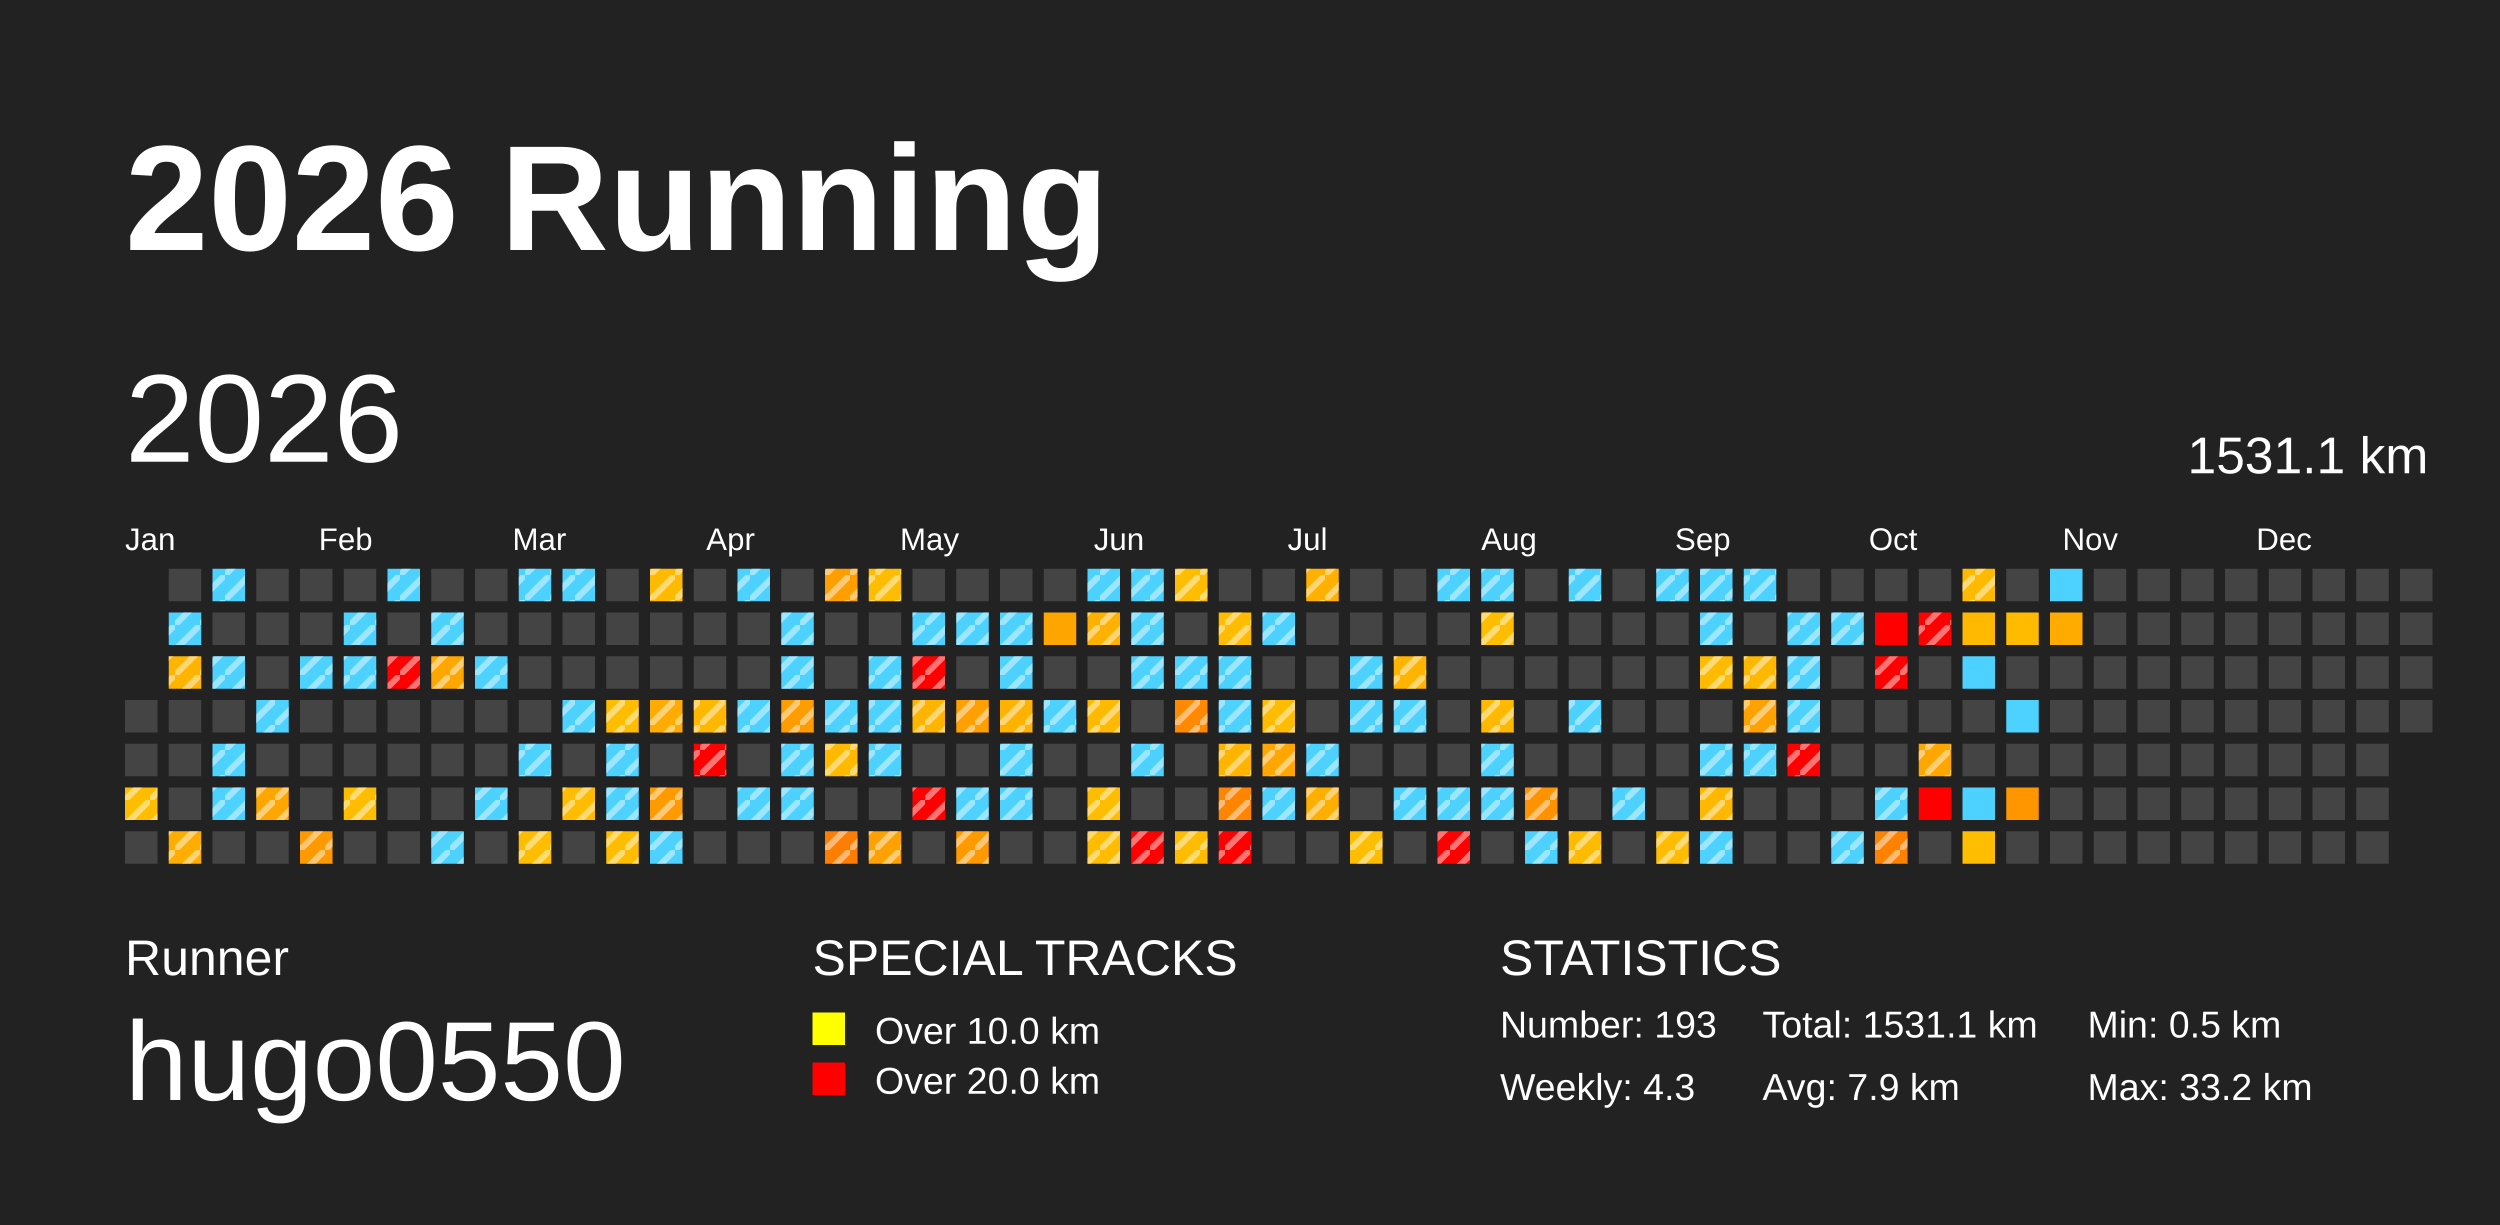
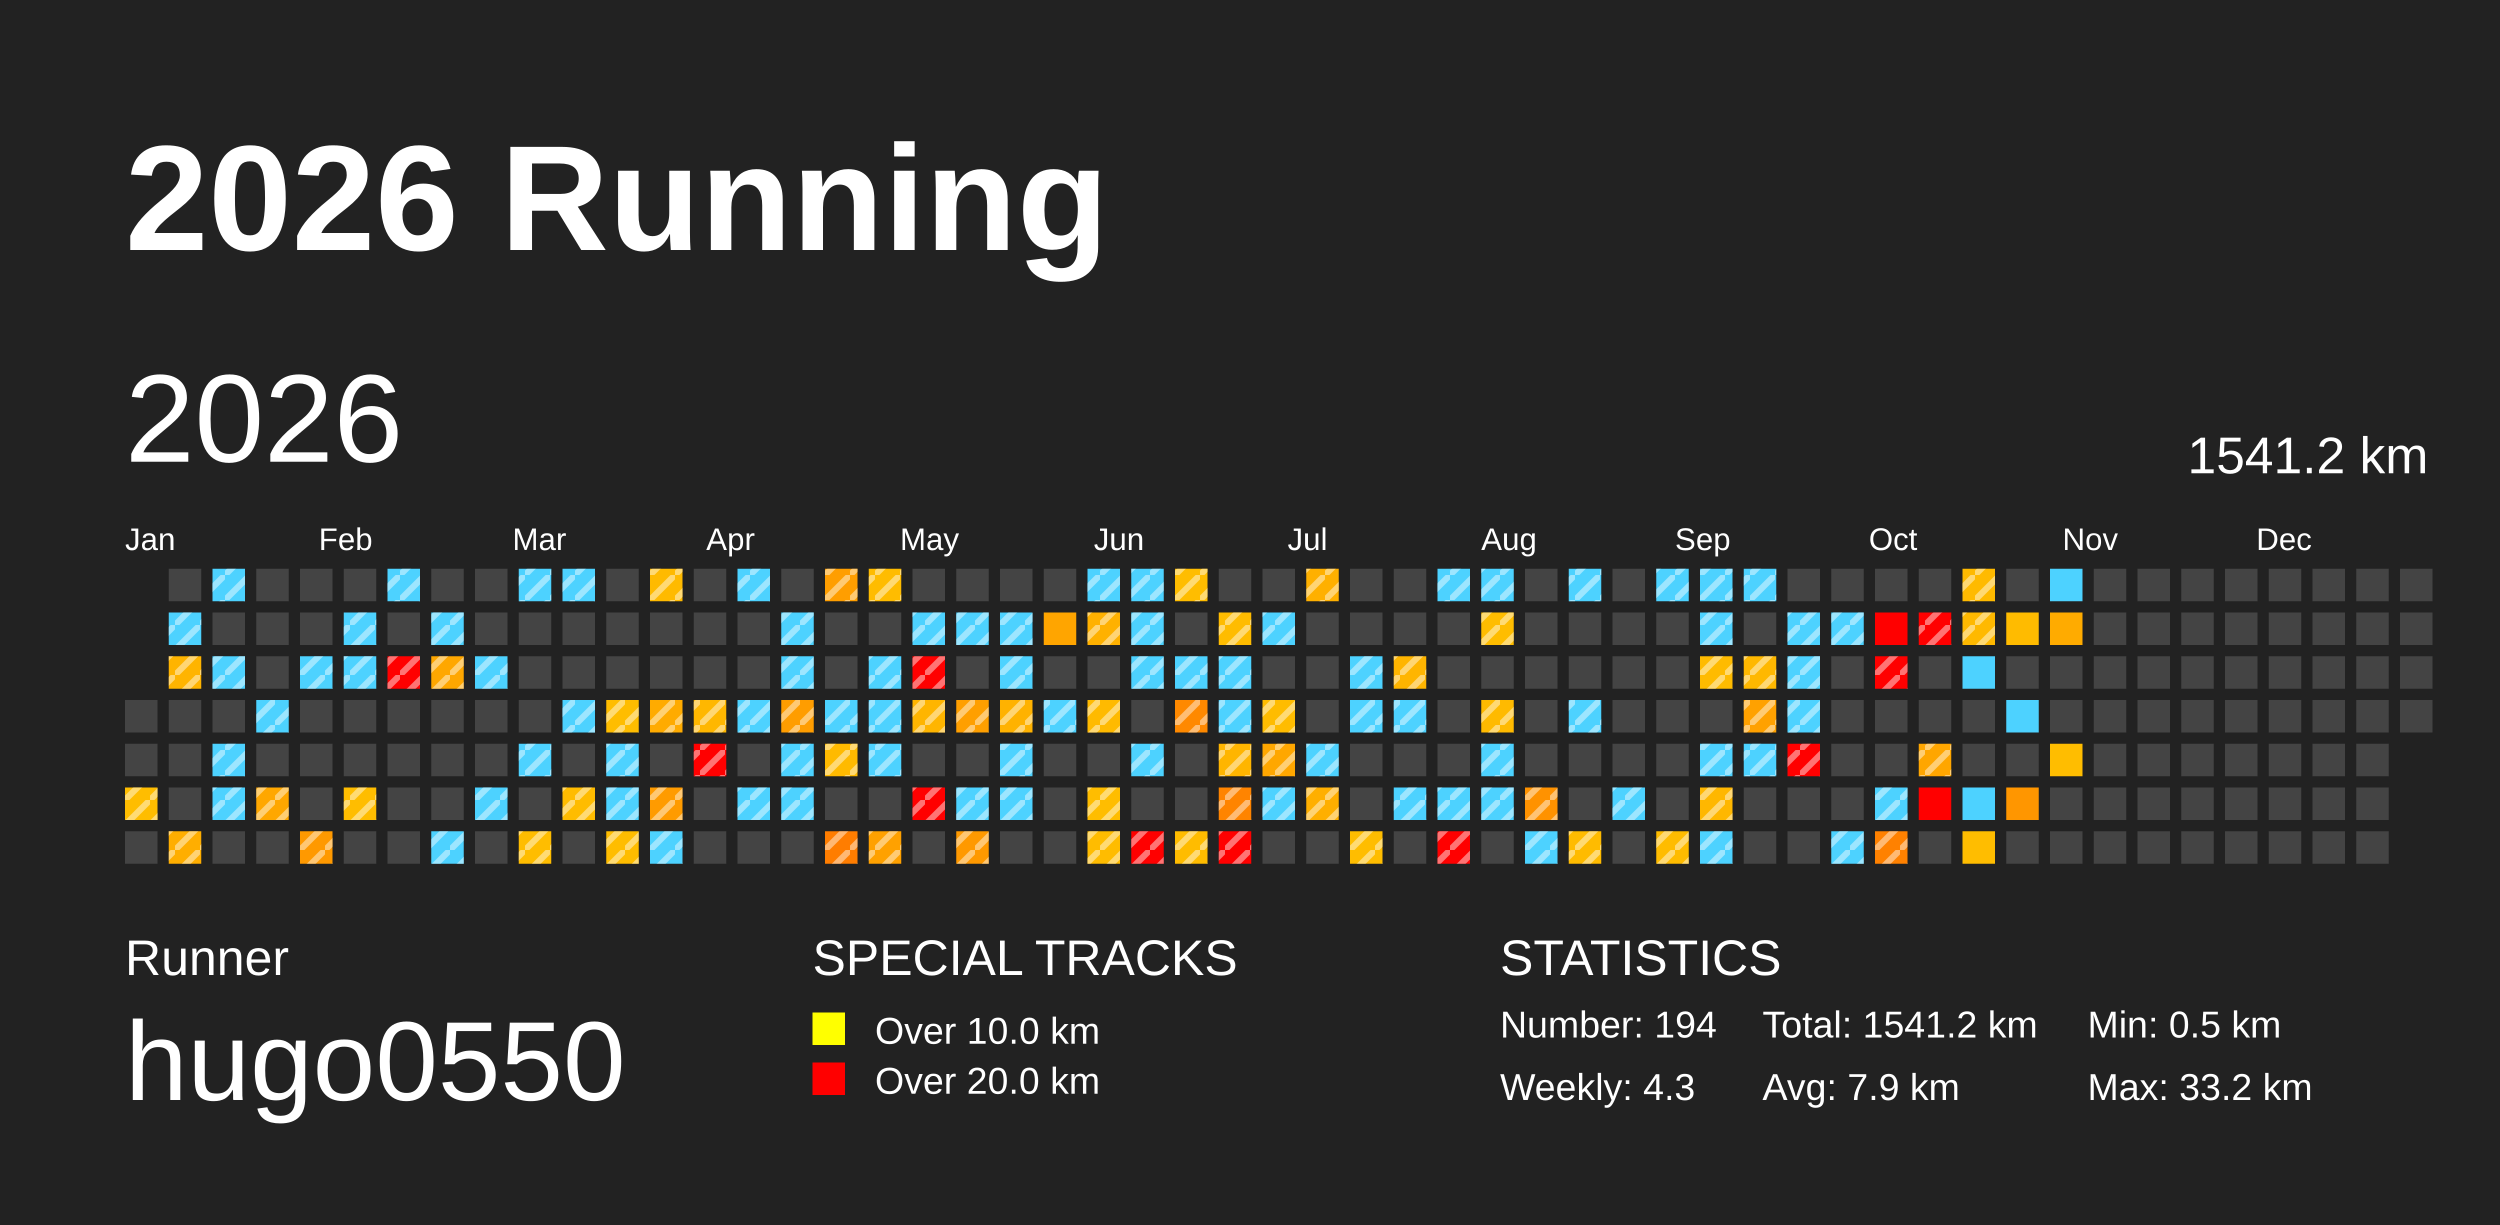
<svg xmlns="http://www.w3.org/2000/svg" baseProfile="full" height="98mm" version="1.1" viewBox="0,0,200,98" width="200mm">
  <defs>
    <pattern height="2" id="indoor-stripe" patternUnits="userSpaceOnUse" width="2">
      <line stroke="white" stroke-opacity="0.45" stroke-width="0.5" x1="0" x2="2" y1="2" y2="0" />
    </pattern>
  </defs>
  <rect fill="#222222" height="98" width="200" x="0" y="0" />
  <text fill="#FFFFFF" style="font-size:12px; font-family:Arial; font-weight:bold;" x="10" y="20">2026 Running</text>
  <text fill="#FFFFFF" style="font-size:4px; font-family:Arial" x="10" y="78">Runner</text>
  <text fill="#FFFFFF" style="font-size:9px; font-family:Arial" x="10" y="88">hugo0550</text>
  <text fill="#FFFFFF" style="font-size:4px; font-family:Arial" x="65" y="78">SPECIAL TRACKS</text>
  <rect fill="yellow" height="2.6" width="2.6" x="65" y="81" />
  <text fill="#FFFFFF" style="font-size:3px; font-family:Arial" x="70" y="83.5">Over 10.0 km</text>
  <rect fill="red" height="2.6" width="2.6" x="65" y="85" />
  <text fill="#FFFFFF" style="font-size:3px; font-family:Arial" x="70" y="87.5">Over 20.0 km</text>
  <text fill="#FFFFFF" style="font-size:4px; font-family:Arial" x="120" y="78">STATISTICS</text>
-   <text fill="#FFFFFF" style="font-size:3px; font-family:Arial" x="120" y="83">Number: 193</text>
+   <text fill="#FFFFFF" style="font-size:3px; font-family:Arial" x="120" y="83">Number: 194</text>
  <text fill="#FFFFFF" style="font-size:3px; font-family:Arial" x="120" y="88">Weekly: 4.3</text>
-   <text fill="#FFFFFF" style="font-size:3px; font-family:Arial" x="141" y="83">Total: 1531.1 km</text>
+   <text fill="#FFFFFF" style="font-size:3px; font-family:Arial" x="141" y="83">Total: 1541.2 km</text>
  <text fill="#FFFFFF" style="font-size:3px; font-family:Arial" x="141" y="88">Avg: 7.9 km</text>
  <text fill="#FFFFFF" style="font-size:3px; font-family:Arial" x="167" y="83">Min: 0.5 km</text>
  <text fill="#FFFFFF" style="font-size:3px; font-family:Arial" x="167" y="88">Max: 33.2 km</text>
  <text dominant-baseline="hanging" fill="#FFFFFF" style="font-size:10.0px; font-family:Arial;" x="10" y="30">2026</text>
-   <text dominant-baseline="hanging" fill="#FFFFFF" style="font-size:4.125px; font-family:Arial;" x="175" y="35">1531.1 km</text>
+   <text dominant-baseline="hanging" fill="#FFFFFF" style="font-size:4.125px; font-family:Arial;" x="175" y="35">1541.2 km</text>
  <text fill="#FFFFFF" style="font-size:2.5px; font-family:Arial" x="10.0" y="44">Jan</text>
  <text fill="#FFFFFF" style="font-size:2.5px; font-family:Arial" x="25.5" y="44">Feb</text>
  <text fill="#FFFFFF" style="font-size:2.5px; font-family:Arial" x="41.0" y="44">Mar</text>
  <text fill="#FFFFFF" style="font-size:2.5px; font-family:Arial" x="56.5" y="44">Apr</text>
  <text fill="#FFFFFF" style="font-size:2.5px; font-family:Arial" x="72.0" y="44">May</text>
  <text fill="#FFFFFF" style="font-size:2.5px; font-family:Arial" x="87.5" y="44">Jun</text>
  <text fill="#FFFFFF" style="font-size:2.5px; font-family:Arial" x="103.0" y="44">Jul</text>
  <text fill="#FFFFFF" style="font-size:2.5px; font-family:Arial" x="118.5" y="44">Aug</text>
  <text fill="#FFFFFF" style="font-size:2.5px; font-family:Arial" x="134.0" y="44">Sep</text>
  <text fill="#FFFFFF" style="font-size:2.5px; font-family:Arial" x="149.5" y="44">Oct</text>
  <text fill="#FFFFFF" style="font-size:2.5px; font-family:Arial" x="165.0" y="44">Nov</text>
  <text fill="#FFFFFF" style="font-size:2.5px; font-family:Arial" x="180.5" y="44">Dec</text>
  <rect fill="#444444" height="2.6" width="2.6" x="10.0" y="56.0" />
  <rect fill="#444444" height="2.6" width="2.6" x="10.0" y="59.5" />
  <rect fill="#ffbd00" height="2.6" width="2.6" x="10.0" y="63.0" />
  <rect fill="url(#indoor-stripe)" height="2.6" style="pointer-events: none;" width="2.6" x="10.0" y="63.0" />
  <rect fill="#444444" height="2.6" width="2.6" x="10.0" y="66.5" />
  <rect fill="#444444" height="2.6" width="2.6" x="13.5" y="45.5" />
  <rect fill="#4dd2ff" height="2.6" width="2.6" x="13.5" y="49.0" />
  <rect fill="url(#indoor-stripe)" height="2.6" style="pointer-events: none;" width="2.6" x="13.5" y="49.0" />
  <rect fill="#ffb400" height="2.6" width="2.6" x="13.5" y="52.5" />
  <rect fill="url(#indoor-stripe)" height="2.6" style="pointer-events: none;" width="2.6" x="13.5" y="52.5" />
  <rect fill="#444444" height="2.6" width="2.6" x="13.5" y="56.0" />
  <rect fill="#444444" height="2.6" width="2.6" x="13.5" y="59.5" />
  <rect fill="#444444" height="2.6" width="2.6" x="13.5" y="63.0" />
  <rect fill="#ffae00" height="2.6" width="2.6" x="13.5" y="66.5" />
  <rect fill="url(#indoor-stripe)" height="2.6" style="pointer-events: none;" width="2.6" x="13.5" y="66.5" />
  <rect fill="#4dd2ff" height="2.6" width="2.6" x="17.0" y="45.5" />
  <rect fill="url(#indoor-stripe)" height="2.6" style="pointer-events: none;" width="2.6" x="17.0" y="45.5" />
  <rect fill="#444444" height="2.6" width="2.6" x="17.0" y="49.0" />
  <rect fill="#4dd2ff" height="2.6" width="2.6" x="17.0" y="52.5" />
  <rect fill="url(#indoor-stripe)" height="2.6" style="pointer-events: none;" width="2.6" x="17.0" y="52.5" />
  <rect fill="#444444" height="2.6" width="2.6" x="17.0" y="56.0" />
  <rect fill="#4dd2ff" height="2.6" width="2.6" x="17.0" y="59.5" />
  <rect fill="url(#indoor-stripe)" height="2.6" style="pointer-events: none;" width="2.6" x="17.0" y="59.5" />
  <rect fill="#4dd2ff" height="2.6" width="2.6" x="17.0" y="63.0" />
  <rect fill="url(#indoor-stripe)" height="2.6" style="pointer-events: none;" width="2.6" x="17.0" y="63.0" />
  <rect fill="#444444" height="2.6" width="2.6" x="17.0" y="66.5" />
  <rect fill="#444444" height="2.6" width="2.6" x="20.5" y="45.5" />
  <rect fill="#444444" height="2.6" width="2.6" x="20.5" y="49.0" />
  <rect fill="#444444" height="2.6" width="2.6" x="20.5" y="52.5" />
  <rect fill="#4dd2ff" height="2.6" width="2.6" x="20.5" y="56.0" />
  <rect fill="url(#indoor-stripe)" height="2.6" style="pointer-events: none;" width="2.6" x="20.5" y="56.0" />
  <rect fill="#444444" height="2.6" width="2.6" x="20.5" y="59.5" />
  <rect fill="#ffa700" height="2.6" width="2.6" x="20.5" y="63.0" />
  <rect fill="url(#indoor-stripe)" height="2.6" style="pointer-events: none;" width="2.6" x="20.5" y="63.0" />
  <rect fill="#444444" height="2.6" width="2.6" x="20.5" y="66.5" />
  <rect fill="#444444" height="2.6" width="2.6" x="24.0" y="45.5" />
  <rect fill="#444444" height="2.6" width="2.6" x="24.0" y="49.0" />
  <rect fill="#4dd2ff" height="2.6" width="2.6" x="24.0" y="52.5" />
  <rect fill="url(#indoor-stripe)" height="2.6" style="pointer-events: none;" width="2.6" x="24.0" y="52.5" />
  <rect fill="#444444" height="2.6" width="2.6" x="24.0" y="56.0" />
  <rect fill="#444444" height="2.6" width="2.6" x="24.0" y="59.5" />
  <rect fill="#444444" height="2.6" width="2.6" x="24.0" y="63.0" />
  <rect fill="#ff9900" height="2.6" width="2.6" x="24.0" y="66.5" />
  <rect fill="url(#indoor-stripe)" height="2.6" style="pointer-events: none;" width="2.6" x="24.0" y="66.5" />
  <rect fill="#444444" height="2.6" width="2.6" x="27.5" y="45.5" />
  <rect fill="#4dd2ff" height="2.6" width="2.6" x="27.5" y="49.0" />
  <rect fill="url(#indoor-stripe)" height="2.6" style="pointer-events: none;" width="2.6" x="27.5" y="49.0" />
  <rect fill="#4dd2ff" height="2.6" width="2.6" x="27.5" y="52.5" />
  <rect fill="url(#indoor-stripe)" height="2.6" style="pointer-events: none;" width="2.6" x="27.5" y="52.5" />
  <rect fill="#444444" height="2.6" width="2.6" x="27.5" y="56.0" />
  <rect fill="#444444" height="2.6" width="2.6" x="27.5" y="59.5" />
  <rect fill="#ffbd00" height="2.6" width="2.6" x="27.5" y="63.0" />
  <rect fill="url(#indoor-stripe)" height="2.6" style="pointer-events: none;" width="2.6" x="27.5" y="63.0" />
  <rect fill="#444444" height="2.6" width="2.6" x="27.5" y="66.5" />
  <rect fill="#4dd2ff" height="2.6" width="2.6" x="31.0" y="45.5" />
  <rect fill="url(#indoor-stripe)" height="2.6" style="pointer-events: none;" width="2.6" x="31.0" y="45.5" />
  <rect fill="#444444" height="2.6" width="2.6" x="31.0" y="49.0" />
  <rect fill="red" height="2.6" width="2.6" x="31.0" y="52.5" />
  <rect fill="url(#indoor-stripe)" height="2.6" style="pointer-events: none;" width="2.6" x="31.0" y="52.5" />
  <rect fill="#444444" height="2.6" width="2.6" x="31.0" y="56.0" />
  <rect fill="#444444" height="2.6" width="2.6" x="31.0" y="59.5" />
  <rect fill="#444444" height="2.6" width="2.6" x="31.0" y="63.0" />
  <rect fill="#444444" height="2.6" width="2.6" x="31.0" y="66.5" />
  <rect fill="#444444" height="2.6" width="2.6" x="34.5" y="45.5" />
  <rect fill="#4dd2ff" height="2.6" width="2.6" x="34.5" y="49.0" />
  <rect fill="url(#indoor-stripe)" height="2.6" style="pointer-events: none;" width="2.6" x="34.5" y="49.0" />
  <rect fill="#ffa700" height="2.6" width="2.6" x="34.5" y="52.5" />
  <rect fill="url(#indoor-stripe)" height="2.6" style="pointer-events: none;" width="2.6" x="34.5" y="52.5" />
  <rect fill="#444444" height="2.6" width="2.6" x="34.5" y="56.0" />
  <rect fill="#444444" height="2.6" width="2.6" x="34.5" y="59.5" />
  <rect fill="#444444" height="2.6" width="2.6" x="34.5" y="63.0" />
  <rect fill="#4dd2ff" height="2.6" width="2.6" x="34.5" y="66.5" />
  <rect fill="url(#indoor-stripe)" height="2.6" style="pointer-events: none;" width="2.6" x="34.5" y="66.5" />
  <rect fill="#444444" height="2.6" width="2.6" x="38.0" y="45.5" />
  <rect fill="#444444" height="2.6" width="2.6" x="38.0" y="49.0" />
  <rect fill="#4dd2ff" height="2.6" width="2.6" x="38.0" y="52.5" />
  <rect fill="url(#indoor-stripe)" height="2.6" style="pointer-events: none;" width="2.6" x="38.0" y="52.5" />
  <rect fill="#444444" height="2.6" width="2.6" x="38.0" y="56.0" />
  <rect fill="#444444" height="2.6" width="2.6" x="38.0" y="59.5" />
  <rect fill="#4dd2ff" height="2.6" width="2.6" x="38.0" y="63.0" />
  <rect fill="url(#indoor-stripe)" height="2.6" style="pointer-events: none;" width="2.6" x="38.0" y="63.0" />
  <rect fill="#444444" height="2.6" width="2.6" x="38.0" y="66.5" />
  <rect fill="#4dd2ff" height="2.6" width="2.6" x="41.5" y="45.5" />
  <rect fill="url(#indoor-stripe)" height="2.6" style="pointer-events: none;" width="2.6" x="41.5" y="45.5" />
  <rect fill="#444444" height="2.6" width="2.6" x="41.5" y="49.0" />
  <rect fill="#444444" height="2.6" width="2.6" x="41.5" y="52.5" />
  <rect fill="#444444" height="2.6" width="2.6" x="41.5" y="56.0" />
  <rect fill="#4dd2ff" height="2.6" width="2.6" x="41.5" y="59.5" />
  <rect fill="url(#indoor-stripe)" height="2.6" style="pointer-events: none;" width="2.6" x="41.5" y="59.5" />
  <rect fill="#444444" height="2.6" width="2.6" x="41.5" y="63.0" />
  <rect fill="#ffbd00" height="2.6" width="2.6" x="41.5" y="66.5" />
  <rect fill="url(#indoor-stripe)" height="2.6" style="pointer-events: none;" width="2.6" x="41.5" y="66.5" />
  <rect fill="#4dd2ff" height="2.6" width="2.6" x="45.0" y="45.5" />
  <rect fill="url(#indoor-stripe)" height="2.6" style="pointer-events: none;" width="2.6" x="45.0" y="45.5" />
  <rect fill="#444444" height="2.6" width="2.6" x="45.0" y="49.0" />
  <rect fill="#444444" height="2.6" width="2.6" x="45.0" y="52.5" />
  <rect fill="#4dd2ff" height="2.6" width="2.6" x="45.0" y="56.0" />
  <rect fill="url(#indoor-stripe)" height="2.6" style="pointer-events: none;" width="2.6" x="45.0" y="56.0" />
  <rect fill="#444444" height="2.6" width="2.6" x="45.0" y="59.5" />
  <rect fill="#ffbc00" height="2.6" width="2.6" x="45.0" y="63.0" />
  <rect fill="url(#indoor-stripe)" height="2.6" style="pointer-events: none;" width="2.6" x="45.0" y="63.0" />
  <rect fill="#444444" height="2.6" width="2.6" x="45.0" y="66.5" />
  <rect fill="#444444" height="2.6" width="2.6" x="48.5" y="45.5" />
  <rect fill="#444444" height="2.6" width="2.6" x="48.5" y="49.0" />
  <rect fill="#444444" height="2.6" width="2.6" x="48.5" y="52.5" />
  <rect fill="#ffbd00" height="2.6" width="2.6" x="48.5" y="56.0" />
  <rect fill="url(#indoor-stripe)" height="2.6" style="pointer-events: none;" width="2.6" x="48.5" y="56.0" />
  <rect fill="#4dd2ff" height="2.6" width="2.6" x="48.5" y="59.5" />
  <rect fill="url(#indoor-stripe)" height="2.6" style="pointer-events: none;" width="2.6" x="48.5" y="59.5" />
  <rect fill="#4dd2ff" height="2.6" width="2.6" x="48.5" y="63.0" />
  <rect fill="url(#indoor-stripe)" height="2.6" style="pointer-events: none;" width="2.6" x="48.5" y="63.0" />
  <rect fill="#ffbd00" height="2.6" width="2.6" x="48.5" y="66.5" />
  <rect fill="url(#indoor-stripe)" height="2.6" style="pointer-events: none;" width="2.6" x="48.5" y="66.5" />
  <rect fill="#ffba00" height="2.6" width="2.6" x="52.0" y="45.5" />
  <rect fill="url(#indoor-stripe)" height="2.6" style="pointer-events: none;" width="2.6" x="52.0" y="45.5" />
  <rect fill="#444444" height="2.6" width="2.6" x="52.0" y="49.0" />
  <rect fill="#444444" height="2.6" width="2.6" x="52.0" y="52.5" />
  <rect fill="#ffab00" height="2.6" width="2.6" x="52.0" y="56.0" />
  <rect fill="url(#indoor-stripe)" height="2.6" style="pointer-events: none;" width="2.6" x="52.0" y="56.0" />
  <rect fill="#444444" height="2.6" width="2.6" x="52.0" y="59.5" />
  <rect fill="#ff9b00" height="2.6" width="2.6" x="52.0" y="63.0" />
  <rect fill="url(#indoor-stripe)" height="2.6" style="pointer-events: none;" width="2.6" x="52.0" y="63.0" />
  <rect fill="#4dd2ff" height="2.6" width="2.6" x="52.0" y="66.5" />
  <rect fill="url(#indoor-stripe)" height="2.6" style="pointer-events: none;" width="2.6" x="52.0" y="66.5" />
  <rect fill="#444444" height="2.6" width="2.6" x="55.5" y="45.5" />
  <rect fill="#444444" height="2.6" width="2.6" x="55.5" y="49.0" />
  <rect fill="#444444" height="2.6" width="2.6" x="55.5" y="52.5" />
  <rect fill="#ffb700" height="2.6" width="2.6" x="55.5" y="56.0" />
  <rect fill="url(#indoor-stripe)" height="2.6" style="pointer-events: none;" width="2.6" x="55.5" y="56.0" />
  <rect fill="red" height="2.6" width="2.6" x="55.5" y="59.5" />
  <rect fill="url(#indoor-stripe)" height="2.6" style="pointer-events: none;" width="2.6" x="55.5" y="59.5" />
  <rect fill="#444444" height="2.6" width="2.6" x="55.5" y="63.0" />
  <rect fill="#444444" height="2.6" width="2.6" x="55.5" y="66.5" />
  <rect fill="#4dd2ff" height="2.6" width="2.6" x="59.0" y="45.5" />
  <rect fill="url(#indoor-stripe)" height="2.6" style="pointer-events: none;" width="2.6" x="59.0" y="45.5" />
  <rect fill="#444444" height="2.6" width="2.6" x="59.0" y="49.0" />
  <rect fill="#444444" height="2.6" width="2.6" x="59.0" y="52.5" />
  <rect fill="#4dd2ff" height="2.6" width="2.6" x="59.0" y="56.0" />
  <rect fill="url(#indoor-stripe)" height="2.6" style="pointer-events: none;" width="2.6" x="59.0" y="56.0" />
  <rect fill="#444444" height="2.6" width="2.6" x="59.0" y="59.5" />
  <rect fill="#4dd2ff" height="2.6" width="2.6" x="59.0" y="63.0" />
  <rect fill="url(#indoor-stripe)" height="2.6" style="pointer-events: none;" width="2.6" x="59.0" y="63.0" />
  <rect fill="#444444" height="2.6" width="2.6" x="59.0" y="66.5" />
  <rect fill="#444444" height="2.6" width="2.6" x="62.5" y="45.5" />
  <rect fill="#4dd2ff" height="2.6" width="2.6" x="62.5" y="49.0" />
  <rect fill="url(#indoor-stripe)" height="2.6" style="pointer-events: none;" width="2.6" x="62.5" y="49.0" />
  <rect fill="#4dd2ff" height="2.6" width="2.6" x="62.5" y="52.5" />
  <rect fill="url(#indoor-stripe)" height="2.6" style="pointer-events: none;" width="2.6" x="62.5" y="52.5" />
  <rect fill="#ff9d00" height="2.6" width="2.6" x="62.5" y="56.0" />
  <rect fill="url(#indoor-stripe)" height="2.6" style="pointer-events: none;" width="2.6" x="62.5" y="56.0" />
  <rect fill="#4dd2ff" height="2.6" width="2.6" x="62.5" y="59.5" />
  <rect fill="url(#indoor-stripe)" height="2.6" style="pointer-events: none;" width="2.6" x="62.5" y="59.5" />
  <rect fill="#4dd2ff" height="2.6" width="2.6" x="62.5" y="63.0" />
  <rect fill="url(#indoor-stripe)" height="2.6" style="pointer-events: none;" width="2.6" x="62.5" y="63.0" />
  <rect fill="#444444" height="2.6" width="2.6" x="62.5" y="66.5" />
  <rect fill="#ff9e00" height="2.6" width="2.6" x="66.0" y="45.5" />
  <rect fill="url(#indoor-stripe)" height="2.6" style="pointer-events: none;" width="2.6" x="66.0" y="45.5" />
  <rect fill="#444444" height="2.6" width="2.6" x="66.0" y="49.0" />
  <rect fill="#444444" height="2.6" width="2.6" x="66.0" y="52.5" />
  <rect fill="#4dd2ff" height="2.6" width="2.6" x="66.0" y="56.0" />
  <rect fill="url(#indoor-stripe)" height="2.6" style="pointer-events: none;" width="2.6" x="66.0" y="56.0" />
  <rect fill="#ffba00" height="2.6" width="2.6" x="66.0" y="59.5" />
  <rect fill="url(#indoor-stripe)" height="2.6" style="pointer-events: none;" width="2.6" x="66.0" y="59.5" />
  <rect fill="#444444" height="2.6" width="2.6" x="66.0" y="63.0" />
  <rect fill="#ff7d00" height="2.6" width="2.6" x="66.0" y="66.5" />
  <rect fill="url(#indoor-stripe)" height="2.6" style="pointer-events: none;" width="2.6" x="66.0" y="66.5" />
  <rect fill="#ffbc00" height="2.6" width="2.6" x="69.5" y="45.5" />
  <rect fill="url(#indoor-stripe)" height="2.6" style="pointer-events: none;" width="2.6" x="69.5" y="45.5" />
  <rect fill="#444444" height="2.6" width="2.6" x="69.5" y="49.0" />
  <rect fill="#4dd2ff" height="2.6" width="2.6" x="69.5" y="52.5" />
  <rect fill="url(#indoor-stripe)" height="2.6" style="pointer-events: none;" width="2.6" x="69.5" y="52.5" />
  <rect fill="#4dd2ff" height="2.6" width="2.6" x="69.5" y="56.0" />
  <rect fill="url(#indoor-stripe)" height="2.6" style="pointer-events: none;" width="2.6" x="69.5" y="56.0" />
  <rect fill="#4dd2ff" height="2.6" width="2.6" x="69.5" y="59.5" />
  <rect fill="url(#indoor-stripe)" height="2.6" style="pointer-events: none;" width="2.6" x="69.5" y="59.5" />
  <rect fill="#444444" height="2.6" width="2.6" x="69.5" y="63.0" />
  <rect fill="#ffa100" height="2.6" width="2.6" x="69.5" y="66.5" />
  <rect fill="url(#indoor-stripe)" height="2.6" style="pointer-events: none;" width="2.6" x="69.5" y="66.5" />
  <rect fill="#444444" height="2.6" width="2.6" x="73.0" y="45.5" />
  <rect fill="#4dd2ff" height="2.6" width="2.6" x="73.0" y="49.0" />
  <rect fill="url(#indoor-stripe)" height="2.6" style="pointer-events: none;" width="2.6" x="73.0" y="49.0" />
  <rect fill="red" height="2.6" width="2.6" x="73.0" y="52.5" />
  <rect fill="url(#indoor-stripe)" height="2.6" style="pointer-events: none;" width="2.6" x="73.0" y="52.5" />
  <rect fill="#ffb500" height="2.6" width="2.6" x="73.0" y="56.0" />
  <rect fill="url(#indoor-stripe)" height="2.6" style="pointer-events: none;" width="2.6" x="73.0" y="56.0" />
  <rect fill="#444444" height="2.6" width="2.6" x="73.0" y="59.5" />
  <rect fill="red" height="2.6" width="2.6" x="73.0" y="63.0" />
  <rect fill="url(#indoor-stripe)" height="2.6" style="pointer-events: none;" width="2.6" x="73.0" y="63.0" />
  <rect fill="#444444" height="2.6" width="2.6" x="73.0" y="66.5" />
  <rect fill="#444444" height="2.6" width="2.6" x="76.5" y="45.5" />
  <rect fill="#4dd2ff" height="2.6" width="2.6" x="76.5" y="49.0" />
  <rect fill="url(#indoor-stripe)" height="2.6" style="pointer-events: none;" width="2.6" x="76.5" y="49.0" />
  <rect fill="#444444" height="2.6" width="2.6" x="76.5" y="52.5" />
  <rect fill="#ff9f00" height="2.6" width="2.6" x="76.5" y="56.0" />
  <rect fill="url(#indoor-stripe)" height="2.6" style="pointer-events: none;" width="2.6" x="76.5" y="56.0" />
  <rect fill="#444444" height="2.6" width="2.6" x="76.5" y="59.5" />
  <rect fill="#4dd2ff" height="2.6" width="2.6" x="76.5" y="63.0" />
  <rect fill="url(#indoor-stripe)" height="2.6" style="pointer-events: none;" width="2.6" x="76.5" y="63.0" />
  <rect fill="#ff9900" height="2.6" width="2.6" x="76.5" y="66.5" />
  <rect fill="url(#indoor-stripe)" height="2.6" style="pointer-events: none;" width="2.6" x="76.5" y="66.5" />
  <rect fill="#444444" height="2.6" width="2.6" x="80.0" y="45.5" />
  <rect fill="#4dd2ff" height="2.6" width="2.6" x="80.0" y="49.0" />
  <rect fill="url(#indoor-stripe)" height="2.6" style="pointer-events: none;" width="2.6" x="80.0" y="49.0" />
  <rect fill="#4dd2ff" height="2.6" width="2.6" x="80.0" y="52.5" />
  <rect fill="url(#indoor-stripe)" height="2.6" style="pointer-events: none;" width="2.6" x="80.0" y="52.5" />
  <rect fill="#ffb200" height="2.6" width="2.6" x="80.0" y="56.0" />
  <rect fill="url(#indoor-stripe)" height="2.6" style="pointer-events: none;" width="2.6" x="80.0" y="56.0" />
  <rect fill="#4dd2ff" height="2.6" width="2.6" x="80.0" y="59.5" />
  <rect fill="url(#indoor-stripe)" height="2.6" style="pointer-events: none;" width="2.6" x="80.0" y="59.5" />
  <rect fill="#4dd2ff" height="2.6" width="2.6" x="80.0" y="63.0" />
  <rect fill="url(#indoor-stripe)" height="2.6" style="pointer-events: none;" width="2.6" x="80.0" y="63.0" />
  <rect fill="#444444" height="2.6" width="2.6" x="80.0" y="66.5" />
  <rect fill="#444444" height="2.6" width="2.6" x="83.5" y="45.5" />
  <rect fill="#ffa500" height="2.6" width="2.6" x="83.5" y="49.0" />
  <rect fill="#444444" height="2.6" width="2.6" x="83.5" y="52.5" />
  <rect fill="#4dd2ff" height="2.6" width="2.6" x="83.5" y="56.0" />
  <rect fill="url(#indoor-stripe)" height="2.6" style="pointer-events: none;" width="2.6" x="83.5" y="56.0" />
  <rect fill="#444444" height="2.6" width="2.6" x="83.5" y="59.5" />
  <rect fill="#444444" height="2.6" width="2.6" x="83.5" y="63.0" />
  <rect fill="#444444" height="2.6" width="2.6" x="83.5" y="66.5" />
  <rect fill="#4dd2ff" height="2.6" width="2.6" x="87.0" y="45.5" />
  <rect fill="url(#indoor-stripe)" height="2.6" style="pointer-events: none;" width="2.6" x="87.0" y="45.5" />
  <rect fill="#ffb100" height="2.6" width="2.6" x="87.0" y="49.0" />
  <rect fill="url(#indoor-stripe)" height="2.6" style="pointer-events: none;" width="2.6" x="87.0" y="49.0" />
  <rect fill="#444444" height="2.6" width="2.6" x="87.0" y="52.5" />
  <rect fill="#ffba00" height="2.6" width="2.6" x="87.0" y="56.0" />
  <rect fill="url(#indoor-stripe)" height="2.6" style="pointer-events: none;" width="2.6" x="87.0" y="56.0" />
  <rect fill="#444444" height="2.6" width="2.6" x="87.0" y="59.5" />
  <rect fill="#ffbd00" height="2.6" width="2.6" x="87.0" y="63.0" />
  <rect fill="url(#indoor-stripe)" height="2.6" style="pointer-events: none;" width="2.6" x="87.0" y="63.0" />
  <rect fill="#ffbc00" height="2.6" width="2.6" x="87.0" y="66.5" />
  <rect fill="url(#indoor-stripe)" height="2.6" style="pointer-events: none;" width="2.6" x="87.0" y="66.5" />
  <rect fill="#4dd2ff" height="2.6" width="2.6" x="90.5" y="45.5" />
  <rect fill="url(#indoor-stripe)" height="2.6" style="pointer-events: none;" width="2.6" x="90.5" y="45.5" />
  <rect fill="#4dd2ff" height="2.6" width="2.6" x="90.5" y="49.0" />
  <rect fill="url(#indoor-stripe)" height="2.6" style="pointer-events: none;" width="2.6" x="90.5" y="49.0" />
  <rect fill="#4dd2ff" height="2.6" width="2.6" x="90.5" y="52.5" />
  <rect fill="url(#indoor-stripe)" height="2.6" style="pointer-events: none;" width="2.6" x="90.5" y="52.5" />
  <rect fill="#444444" height="2.6" width="2.6" x="90.5" y="56.0" />
  <rect fill="#4dd2ff" height="2.6" width="2.6" x="90.5" y="59.5" />
  <rect fill="url(#indoor-stripe)" height="2.6" style="pointer-events: none;" width="2.6" x="90.5" y="59.5" />
  <rect fill="#444444" height="2.6" width="2.6" x="90.5" y="63.0" />
  <rect fill="red" height="2.6" width="2.6" x="90.5" y="66.5" />
  <rect fill="url(#indoor-stripe)" height="2.6" style="pointer-events: none;" width="2.6" x="90.5" y="66.5" />
  <rect fill="#ffbd00" height="2.6" width="2.6" x="94.0" y="45.5" />
  <rect fill="url(#indoor-stripe)" height="2.6" style="pointer-events: none;" width="2.6" x="94.0" y="45.5" />
  <rect fill="#444444" height="2.6" width="2.6" x="94.0" y="49.0" />
  <rect fill="#4dd2ff" height="2.6" width="2.6" x="94.0" y="52.5" />
  <rect fill="url(#indoor-stripe)" height="2.6" style="pointer-events: none;" width="2.6" x="94.0" y="52.5" />
  <rect fill="#ff8900" height="2.6" width="2.6" x="94.0" y="56.0" />
  <rect fill="url(#indoor-stripe)" height="2.6" style="pointer-events: none;" width="2.6" x="94.0" y="56.0" />
  <rect fill="#444444" height="2.6" width="2.6" x="94.0" y="59.5" />
  <rect fill="#444444" height="2.6" width="2.6" x="94.0" y="63.0" />
  <rect fill="#ffbc00" height="2.6" width="2.6" x="94.0" y="66.5" />
  <rect fill="url(#indoor-stripe)" height="2.6" style="pointer-events: none;" width="2.6" x="94.0" y="66.5" />
  <rect fill="#444444" height="2.6" width="2.6" x="97.5" y="45.5" />
  <rect fill="#ffbc00" height="2.6" width="2.6" x="97.5" y="49.0" />
  <rect fill="url(#indoor-stripe)" height="2.6" style="pointer-events: none;" width="2.6" x="97.5" y="49.0" />
  <rect fill="#4dd2ff" height="2.6" width="2.6" x="97.5" y="52.5" />
  <rect fill="url(#indoor-stripe)" height="2.6" style="pointer-events: none;" width="2.6" x="97.5" y="52.5" />
  <rect fill="#4dd2ff" height="2.6" width="2.6" x="97.5" y="56.0" />
  <rect fill="url(#indoor-stripe)" height="2.6" style="pointer-events: none;" width="2.6" x="97.5" y="56.0" />
  <rect fill="#ffb500" height="2.6" width="2.6" x="97.5" y="59.5" />
  <rect fill="url(#indoor-stripe)" height="2.6" style="pointer-events: none;" width="2.6" x="97.5" y="59.5" />
  <rect fill="#ff8400" height="2.6" width="2.6" x="97.5" y="63.0" />
  <rect fill="url(#indoor-stripe)" height="2.6" style="pointer-events: none;" width="2.6" x="97.5" y="63.0" />
  <rect fill="red" height="2.6" width="2.6" x="97.5" y="66.5" />
  <rect fill="url(#indoor-stripe)" height="2.6" style="pointer-events: none;" width="2.6" x="97.5" y="66.5" />
  <rect fill="#444444" height="2.6" width="2.6" x="101.0" y="45.5" />
  <rect fill="#4dd2ff" height="2.6" width="2.6" x="101.0" y="49.0" />
  <rect fill="url(#indoor-stripe)" height="2.6" style="pointer-events: none;" width="2.6" x="101.0" y="49.0" />
  <rect fill="#444444" height="2.6" width="2.6" x="101.0" y="52.5" />
  <rect fill="#ffbc00" height="2.6" width="2.6" x="101.0" y="56.0" />
  <rect fill="url(#indoor-stripe)" height="2.6" style="pointer-events: none;" width="2.6" x="101.0" y="56.0" />
  <rect fill="#ffa700" height="2.6" width="2.6" x="101.0" y="59.5" />
  <rect fill="url(#indoor-stripe)" height="2.6" style="pointer-events: none;" width="2.6" x="101.0" y="59.5" />
  <rect fill="#4dd2ff" height="2.6" width="2.6" x="101.0" y="63.0" />
  <rect fill="url(#indoor-stripe)" height="2.6" style="pointer-events: none;" width="2.6" x="101.0" y="63.0" />
  <rect fill="#444444" height="2.6" width="2.6" x="101.0" y="66.5" />
  <rect fill="#ffb000" height="2.6" width="2.6" x="104.5" y="45.5" />
  <rect fill="url(#indoor-stripe)" height="2.6" style="pointer-events: none;" width="2.6" x="104.5" y="45.5" />
  <rect fill="#444444" height="2.6" width="2.6" x="104.5" y="49.0" />
  <rect fill="#444444" height="2.6" width="2.6" x="104.5" y="52.5" />
  <rect fill="#444444" height="2.6" width="2.6" x="104.5" y="56.0" />
  <rect fill="#4dd2ff" height="2.6" width="2.6" x="104.5" y="59.5" />
  <rect fill="url(#indoor-stripe)" height="2.6" style="pointer-events: none;" width="2.6" x="104.5" y="59.5" />
  <rect fill="#ffaf00" height="2.6" width="2.6" x="104.5" y="63.0" />
  <rect fill="url(#indoor-stripe)" height="2.6" style="pointer-events: none;" width="2.6" x="104.5" y="63.0" />
  <rect fill="#444444" height="2.6" width="2.6" x="104.5" y="66.5" />
  <rect fill="#444444" height="2.6" width="2.6" x="108.0" y="45.5" />
  <rect fill="#444444" height="2.6" width="2.6" x="108.0" y="49.0" />
  <rect fill="#4dd2ff" height="2.6" width="2.6" x="108.0" y="52.5" />
  <rect fill="url(#indoor-stripe)" height="2.6" style="pointer-events: none;" width="2.6" x="108.0" y="52.5" />
  <rect fill="#4dd2ff" height="2.6" width="2.6" x="108.0" y="56.0" />
  <rect fill="url(#indoor-stripe)" height="2.6" style="pointer-events: none;" width="2.6" x="108.0" y="56.0" />
  <rect fill="#444444" height="2.6" width="2.6" x="108.0" y="59.5" />
  <rect fill="#444444" height="2.6" width="2.6" x="108.0" y="63.0" />
  <rect fill="#ffbd00" height="2.6" width="2.6" x="108.0" y="66.5" />
  <rect fill="url(#indoor-stripe)" height="2.6" style="pointer-events: none;" width="2.6" x="108.0" y="66.5" />
  <rect fill="#444444" height="2.6" width="2.6" x="111.5" y="45.5" />
  <rect fill="#444444" height="2.6" width="2.6" x="111.5" y="49.0" />
  <rect fill="#ffb500" height="2.6" width="2.6" x="111.5" y="52.5" />
  <rect fill="url(#indoor-stripe)" height="2.6" style="pointer-events: none;" width="2.6" x="111.5" y="52.5" />
  <rect fill="#4dd2ff" height="2.6" width="2.6" x="111.5" y="56.0" />
  <rect fill="url(#indoor-stripe)" height="2.6" style="pointer-events: none;" width="2.6" x="111.5" y="56.0" />
  <rect fill="#444444" height="2.6" width="2.6" x="111.5" y="59.5" />
  <rect fill="#4dd2ff" height="2.6" width="2.6" x="111.5" y="63.0" />
  <rect fill="url(#indoor-stripe)" height="2.6" style="pointer-events: none;" width="2.6" x="111.5" y="63.0" />
  <rect fill="#444444" height="2.6" width="2.6" x="111.5" y="66.5" />
  <rect fill="#4dd2ff" height="2.6" width="2.6" x="115.0" y="45.5" />
  <rect fill="url(#indoor-stripe)" height="2.6" style="pointer-events: none;" width="2.6" x="115.0" y="45.5" />
  <rect fill="#444444" height="2.6" width="2.6" x="115.0" y="49.0" />
  <rect fill="#444444" height="2.6" width="2.6" x="115.0" y="52.5" />
  <rect fill="#444444" height="2.6" width="2.6" x="115.0" y="56.0" />
  <rect fill="#444444" height="2.6" width="2.6" x="115.0" y="59.5" />
  <rect fill="#4dd2ff" height="2.6" width="2.6" x="115.0" y="63.0" />
  <rect fill="url(#indoor-stripe)" height="2.6" style="pointer-events: none;" width="2.6" x="115.0" y="63.0" />
  <rect fill="red" height="2.6" width="2.6" x="115.0" y="66.5" />
  <rect fill="url(#indoor-stripe)" height="2.6" style="pointer-events: none;" width="2.6" x="115.0" y="66.5" />
  <rect fill="#4dd2ff" height="2.6" width="2.6" x="118.5" y="45.5" />
  <rect fill="url(#indoor-stripe)" height="2.6" style="pointer-events: none;" width="2.6" x="118.5" y="45.5" />
  <rect fill="#ffbd00" height="2.6" width="2.6" x="118.5" y="49.0" />
  <rect fill="url(#indoor-stripe)" height="2.6" style="pointer-events: none;" width="2.6" x="118.5" y="49.0" />
  <rect fill="#444444" height="2.6" width="2.6" x="118.5" y="52.5" />
  <rect fill="#ffba00" height="2.6" width="2.6" x="118.5" y="56.0" />
  <rect fill="url(#indoor-stripe)" height="2.6" style="pointer-events: none;" width="2.6" x="118.5" y="56.0" />
  <rect fill="#4dd2ff" height="2.6" width="2.6" x="118.5" y="59.5" />
  <rect fill="url(#indoor-stripe)" height="2.6" style="pointer-events: none;" width="2.6" x="118.5" y="59.5" />
  <rect fill="#4dd2ff" height="2.6" width="2.6" x="118.5" y="63.0" />
  <rect fill="url(#indoor-stripe)" height="2.6" style="pointer-events: none;" width="2.6" x="118.5" y="63.0" />
  <rect fill="#444444" height="2.6" width="2.6" x="118.5" y="66.5" />
  <rect fill="#444444" height="2.6" width="2.6" x="122.0" y="45.5" />
  <rect fill="#444444" height="2.6" width="2.6" x="122.0" y="49.0" />
  <rect fill="#444444" height="2.6" width="2.6" x="122.0" y="52.5" />
  <rect fill="#444444" height="2.6" width="2.6" x="122.0" y="56.0" />
  <rect fill="#444444" height="2.6" width="2.6" x="122.0" y="59.5" />
  <rect fill="#ff9200" height="2.6" width="2.6" x="122.0" y="63.0" />
  <rect fill="url(#indoor-stripe)" height="2.6" style="pointer-events: none;" width="2.6" x="122.0" y="63.0" />
  <rect fill="#4dd2ff" height="2.6" width="2.6" x="122.0" y="66.5" />
  <rect fill="url(#indoor-stripe)" height="2.6" style="pointer-events: none;" width="2.6" x="122.0" y="66.5" />
  <rect fill="#4dd2ff" height="2.6" width="2.6" x="125.5" y="45.5" />
  <rect fill="url(#indoor-stripe)" height="2.6" style="pointer-events: none;" width="2.6" x="125.5" y="45.5" />
  <rect fill="#444444" height="2.6" width="2.6" x="125.5" y="49.0" />
  <rect fill="#444444" height="2.6" width="2.6" x="125.5" y="52.5" />
  <rect fill="#4dd2ff" height="2.6" width="2.6" x="125.5" y="56.0" />
  <rect fill="url(#indoor-stripe)" height="2.6" style="pointer-events: none;" width="2.6" x="125.5" y="56.0" />
  <rect fill="#444444" height="2.6" width="2.6" x="125.5" y="59.5" />
  <rect fill="#444444" height="2.6" width="2.6" x="125.5" y="63.0" />
  <rect fill="#ffbb00" height="2.6" width="2.6" x="125.5" y="66.5" />
  <rect fill="url(#indoor-stripe)" height="2.6" style="pointer-events: none;" width="2.6" x="125.5" y="66.5" />
  <rect fill="#444444" height="2.6" width="2.6" x="129.0" y="45.5" />
  <rect fill="#444444" height="2.6" width="2.6" x="129.0" y="49.0" />
  <rect fill="#444444" height="2.6" width="2.6" x="129.0" y="52.5" />
  <rect fill="#444444" height="2.6" width="2.6" x="129.0" y="56.0" />
  <rect fill="#444444" height="2.6" width="2.6" x="129.0" y="59.5" />
  <rect fill="#4dd2ff" height="2.6" width="2.6" x="129.0" y="63.0" />
  <rect fill="url(#indoor-stripe)" height="2.6" style="pointer-events: none;" width="2.6" x="129.0" y="63.0" />
  <rect fill="#444444" height="2.6" width="2.6" x="129.0" y="66.5" />
  <rect fill="#4dd2ff" height="2.6" width="2.6" x="132.5" y="45.5" />
  <rect fill="url(#indoor-stripe)" height="2.6" style="pointer-events: none;" width="2.6" x="132.5" y="45.5" />
  <rect fill="#444444" height="2.6" width="2.6" x="132.5" y="49.0" />
  <rect fill="#444444" height="2.6" width="2.6" x="132.5" y="52.5" />
  <rect fill="#444444" height="2.6" width="2.6" x="132.5" y="56.0" />
  <rect fill="#444444" height="2.6" width="2.6" x="132.5" y="59.5" />
  <rect fill="#444444" height="2.6" width="2.6" x="132.5" y="63.0" />
  <rect fill="#ffbc00" height="2.6" width="2.6" x="132.5" y="66.5" />
  <rect fill="url(#indoor-stripe)" height="2.6" style="pointer-events: none;" width="2.6" x="132.5" y="66.5" />
  <rect fill="#4dd2ff" height="2.6" width="2.6" x="136.0" y="45.5" />
  <rect fill="url(#indoor-stripe)" height="2.6" style="pointer-events: none;" width="2.6" x="136.0" y="45.5" />
  <rect fill="#4dd2ff" height="2.6" width="2.6" x="136.0" y="49.0" />
  <rect fill="url(#indoor-stripe)" height="2.6" style="pointer-events: none;" width="2.6" x="136.0" y="49.0" />
  <rect fill="#ffbb00" height="2.6" width="2.6" x="136.0" y="52.5" />
  <rect fill="url(#indoor-stripe)" height="2.6" style="pointer-events: none;" width="2.6" x="136.0" y="52.5" />
  <rect fill="#444444" height="2.6" width="2.6" x="136.0" y="56.0" />
  <rect fill="#4dd2ff" height="2.6" width="2.6" x="136.0" y="59.5" />
  <rect fill="url(#indoor-stripe)" height="2.6" style="pointer-events: none;" width="2.6" x="136.0" y="59.5" />
  <rect fill="#ffb700" height="2.6" width="2.6" x="136.0" y="63.0" />
  <rect fill="url(#indoor-stripe)" height="2.6" style="pointer-events: none;" width="2.6" x="136.0" y="63.0" />
  <rect fill="#4dd2ff" height="2.6" width="2.6" x="136.0" y="66.5" />
  <rect fill="url(#indoor-stripe)" height="2.6" style="pointer-events: none;" width="2.6" x="136.0" y="66.5" />
  <rect fill="#4dd2ff" height="2.6" width="2.6" x="139.5" y="45.5" />
  <rect fill="url(#indoor-stripe)" height="2.6" style="pointer-events: none;" width="2.6" x="139.5" y="45.5" />
  <rect fill="#444444" height="2.6" width="2.6" x="139.5" y="49.0" />
  <rect fill="#ffb800" height="2.6" width="2.6" x="139.5" y="52.5" />
  <rect fill="url(#indoor-stripe)" height="2.6" style="pointer-events: none;" width="2.6" x="139.5" y="52.5" />
  <rect fill="#ffa100" height="2.6" width="2.6" x="139.5" y="56.0" />
  <rect fill="url(#indoor-stripe)" height="2.6" style="pointer-events: none;" width="2.6" x="139.5" y="56.0" />
  <rect fill="#4dd2ff" height="2.6" width="2.6" x="139.5" y="59.5" />
  <rect fill="url(#indoor-stripe)" height="2.6" style="pointer-events: none;" width="2.6" x="139.5" y="59.5" />
  <rect fill="#444444" height="2.6" width="2.6" x="139.5" y="63.0" />
  <rect fill="#444444" height="2.6" width="2.6" x="139.5" y="66.5" />
  <rect fill="#444444" height="2.6" width="2.6" x="143.0" y="45.5" />
  <rect fill="#4dd2ff" height="2.6" width="2.6" x="143.0" y="49.0" />
  <rect fill="url(#indoor-stripe)" height="2.6" style="pointer-events: none;" width="2.6" x="143.0" y="49.0" />
  <rect fill="#4dd2ff" height="2.6" width="2.6" x="143.0" y="52.5" />
  <rect fill="url(#indoor-stripe)" height="2.6" style="pointer-events: none;" width="2.6" x="143.0" y="52.5" />
  <rect fill="#4dd2ff" height="2.6" width="2.6" x="143.0" y="56.0" />
  <rect fill="url(#indoor-stripe)" height="2.6" style="pointer-events: none;" width="2.6" x="143.0" y="56.0" />
  <rect fill="red" height="2.6" width="2.6" x="143.0" y="59.5" />
  <rect fill="url(#indoor-stripe)" height="2.6" style="pointer-events: none;" width="2.6" x="143.0" y="59.5" />
  <rect fill="#444444" height="2.6" width="2.6" x="143.0" y="63.0" />
  <rect fill="#444444" height="2.6" width="2.6" x="143.0" y="66.5" />
  <rect fill="#444444" height="2.6" width="2.6" x="146.5" y="45.5" />
  <rect fill="#4dd2ff" height="2.6" width="2.6" x="146.5" y="49.0" />
  <rect fill="url(#indoor-stripe)" height="2.6" style="pointer-events: none;" width="2.6" x="146.5" y="49.0" />
  <rect fill="#444444" height="2.6" width="2.6" x="146.5" y="52.5" />
  <rect fill="#444444" height="2.6" width="2.6" x="146.5" y="56.0" />
  <rect fill="#444444" height="2.6" width="2.6" x="146.5" y="59.5" />
  <rect fill="#444444" height="2.6" width="2.6" x="146.5" y="63.0" />
  <rect fill="#4dd2ff" height="2.6" width="2.6" x="146.5" y="66.5" />
  <rect fill="url(#indoor-stripe)" height="2.6" style="pointer-events: none;" width="2.6" x="146.5" y="66.5" />
  <rect fill="#444444" height="2.6" width="2.6" x="150.0" y="45.5" />
  <rect fill="red" height="2.6" width="2.6" x="150.0" y="49.0" />
  <rect fill="red" height="2.6" width="2.6" x="150.0" y="52.5" />
  <rect fill="url(#indoor-stripe)" height="2.6" style="pointer-events: none;" width="2.6" x="150.0" y="52.5" />
  <rect fill="#444444" height="2.6" width="2.6" x="150.0" y="56.0" />
  <rect fill="#444444" height="2.6" width="2.6" x="150.0" y="59.5" />
  <rect fill="#4dd2ff" height="2.6" width="2.6" x="150.0" y="63.0" />
  <rect fill="url(#indoor-stripe)" height="2.6" style="pointer-events: none;" width="2.6" x="150.0" y="63.0" />
  <rect fill="#ff8100" height="2.6" width="2.6" x="150.0" y="66.5" />
  <rect fill="url(#indoor-stripe)" height="2.6" style="pointer-events: none;" width="2.6" x="150.0" y="66.5" />
  <rect fill="#444444" height="2.6" width="2.6" x="153.5" y="45.5" />
  <rect fill="red" height="2.6" width="2.6" x="153.5" y="49.0" />
  <rect fill="url(#indoor-stripe)" height="2.6" style="pointer-events: none;" width="2.6" x="153.5" y="49.0" />
  <rect fill="#444444" height="2.6" width="2.6" x="153.5" y="52.5" />
  <rect fill="#444444" height="2.6" width="2.6" x="153.5" y="56.0" />
  <rect fill="#ffa600" height="2.6" width="2.6" x="153.5" y="59.5" />
  <rect fill="url(#indoor-stripe)" height="2.6" style="pointer-events: none;" width="2.6" x="153.5" y="59.5" />
  <rect fill="red" height="2.6" width="2.6" x="153.5" y="63.0" />
  <rect fill="#444444" height="2.6" width="2.6" x="153.5" y="66.5" />
  <rect fill="#ffba00" height="2.6" width="2.6" x="157.0" y="45.5" />
  <rect fill="url(#indoor-stripe)" height="2.6" style="pointer-events: none;" width="2.6" x="157.0" y="45.5" />
  <rect fill="#ffb900" height="2.6" width="2.6" x="157.0" y="49.0" />
+   <rect fill="url(#indoor-stripe)" height="2.6" style="pointer-events: none;" width="2.6" x="157.0" y="49.0" />
  <rect fill="#4dd2ff" height="2.6" width="2.6" x="157.0" y="52.5" />
  <rect fill="#444444" height="2.6" width="2.6" x="157.0" y="56.0" />
  <rect fill="#444444" height="2.6" width="2.6" x="157.0" y="59.5" />
  <rect fill="#4dd2ff" height="2.6" width="2.6" x="157.0" y="63.0" />
  <rect fill="#ffbd00" height="2.6" width="2.6" x="157.0" y="66.5" />
  <rect fill="#444444" height="2.6" width="2.6" x="160.5" y="45.5" />
  <rect fill="#ffbb00" height="2.6" width="2.6" x="160.5" y="49.0" />
  <rect fill="#444444" height="2.6" width="2.6" x="160.5" y="52.5" />
  <rect fill="#4dd2ff" height="2.6" width="2.6" x="160.5" y="56.0" />
  <rect fill="#444444" height="2.6" width="2.6" x="160.5" y="59.5" />
  <rect fill="#ff9600" height="2.6" width="2.6" x="160.5" y="63.0" />
  <rect fill="#444444" height="2.6" width="2.6" x="160.5" y="66.5" />
  <rect fill="#4dd2ff" height="2.6" width="2.6" x="164.0" y="45.5" />
  <rect fill="#ffab00" height="2.6" width="2.6" x="164.0" y="49.0" />
  <rect fill="#444444" height="2.6" width="2.6" x="164.0" y="52.5" />
  <rect fill="#444444" height="2.6" width="2.6" x="164.0" y="56.0" />
-   <rect fill="#444444" height="2.6" width="2.6" x="164.0" y="59.5" />
+   <rect fill="#ffbd00" height="2.6" width="2.6" x="164.0" y="59.5" />
  <rect fill="#444444" height="2.6" width="2.6" x="164.0" y="63.0" />
  <rect fill="#444444" height="2.6" width="2.6" x="164.0" y="66.5" />
  <rect fill="#444444" height="2.6" width="2.6" x="167.5" y="45.5" />
  <rect fill="#444444" height="2.6" width="2.6" x="167.5" y="49.0" />
  <rect fill="#444444" height="2.6" width="2.6" x="167.5" y="52.5" />
  <rect fill="#444444" height="2.6" width="2.6" x="167.5" y="56.0" />
  <rect fill="#444444" height="2.6" width="2.6" x="167.5" y="59.5" />
  <rect fill="#444444" height="2.6" width="2.6" x="167.5" y="63.0" />
  <rect fill="#444444" height="2.6" width="2.6" x="167.5" y="66.5" />
  <rect fill="#444444" height="2.6" width="2.6" x="171.0" y="45.5" />
  <rect fill="#444444" height="2.6" width="2.6" x="171.0" y="49.0" />
  <rect fill="#444444" height="2.6" width="2.6" x="171.0" y="52.5" />
  <rect fill="#444444" height="2.6" width="2.6" x="171.0" y="56.0" />
  <rect fill="#444444" height="2.6" width="2.6" x="171.0" y="59.5" />
  <rect fill="#444444" height="2.6" width="2.6" x="171.0" y="63.0" />
  <rect fill="#444444" height="2.6" width="2.6" x="171.0" y="66.5" />
  <rect fill="#444444" height="2.6" width="2.6" x="174.5" y="45.5" />
  <rect fill="#444444" height="2.6" width="2.6" x="174.5" y="49.0" />
  <rect fill="#444444" height="2.6" width="2.6" x="174.5" y="52.5" />
  <rect fill="#444444" height="2.6" width="2.6" x="174.5" y="56.0" />
  <rect fill="#444444" height="2.6" width="2.6" x="174.5" y="59.5" />
  <rect fill="#444444" height="2.6" width="2.6" x="174.5" y="63.0" />
  <rect fill="#444444" height="2.6" width="2.6" x="174.5" y="66.5" />
  <rect fill="#444444" height="2.6" width="2.6" x="178.0" y="45.5" />
  <rect fill="#444444" height="2.6" width="2.6" x="178.0" y="49.0" />
  <rect fill="#444444" height="2.6" width="2.6" x="178.0" y="52.5" />
  <rect fill="#444444" height="2.6" width="2.6" x="178.0" y="56.0" />
  <rect fill="#444444" height="2.6" width="2.6" x="178.0" y="59.5" />
  <rect fill="#444444" height="2.6" width="2.6" x="178.0" y="63.0" />
  <rect fill="#444444" height="2.6" width="2.6" x="178.0" y="66.5" />
  <rect fill="#444444" height="2.6" width="2.6" x="181.5" y="45.5" />
  <rect fill="#444444" height="2.6" width="2.6" x="181.5" y="49.0" />
  <rect fill="#444444" height="2.6" width="2.6" x="181.5" y="52.5" />
  <rect fill="#444444" height="2.6" width="2.6" x="181.5" y="56.0" />
  <rect fill="#444444" height="2.6" width="2.6" x="181.5" y="59.5" />
  <rect fill="#444444" height="2.6" width="2.6" x="181.5" y="63.0" />
  <rect fill="#444444" height="2.6" width="2.6" x="181.5" y="66.5" />
  <rect fill="#444444" height="2.6" width="2.6" x="185.0" y="45.5" />
  <rect fill="#444444" height="2.6" width="2.6" x="185.0" y="49.0" />
  <rect fill="#444444" height="2.6" width="2.6" x="185.0" y="52.5" />
  <rect fill="#444444" height="2.6" width="2.6" x="185.0" y="56.0" />
  <rect fill="#444444" height="2.6" width="2.6" x="185.0" y="59.5" />
  <rect fill="#444444" height="2.6" width="2.6" x="185.0" y="63.0" />
  <rect fill="#444444" height="2.6" width="2.6" x="185.0" y="66.5" />
  <rect fill="#444444" height="2.6" width="2.6" x="188.5" y="45.5" />
  <rect fill="#444444" height="2.6" width="2.6" x="188.5" y="49.0" />
  <rect fill="#444444" height="2.6" width="2.6" x="188.5" y="52.5" />
  <rect fill="#444444" height="2.6" width="2.6" x="188.5" y="56.0" />
  <rect fill="#444444" height="2.6" width="2.6" x="188.5" y="59.5" />
  <rect fill="#444444" height="2.6" width="2.6" x="188.5" y="63.0" />
  <rect fill="#444444" height="2.6" width="2.6" x="188.5" y="66.5" />
  <rect fill="#444444" height="2.6" width="2.6" x="192.0" y="45.5" />
  <rect fill="#444444" height="2.6" width="2.6" x="192.0" y="49.0" />
  <rect fill="#444444" height="2.6" width="2.6" x="192.0" y="52.5" />
  <rect fill="#444444" height="2.6" width="2.6" x="192.0" y="56.0" />
</svg>
